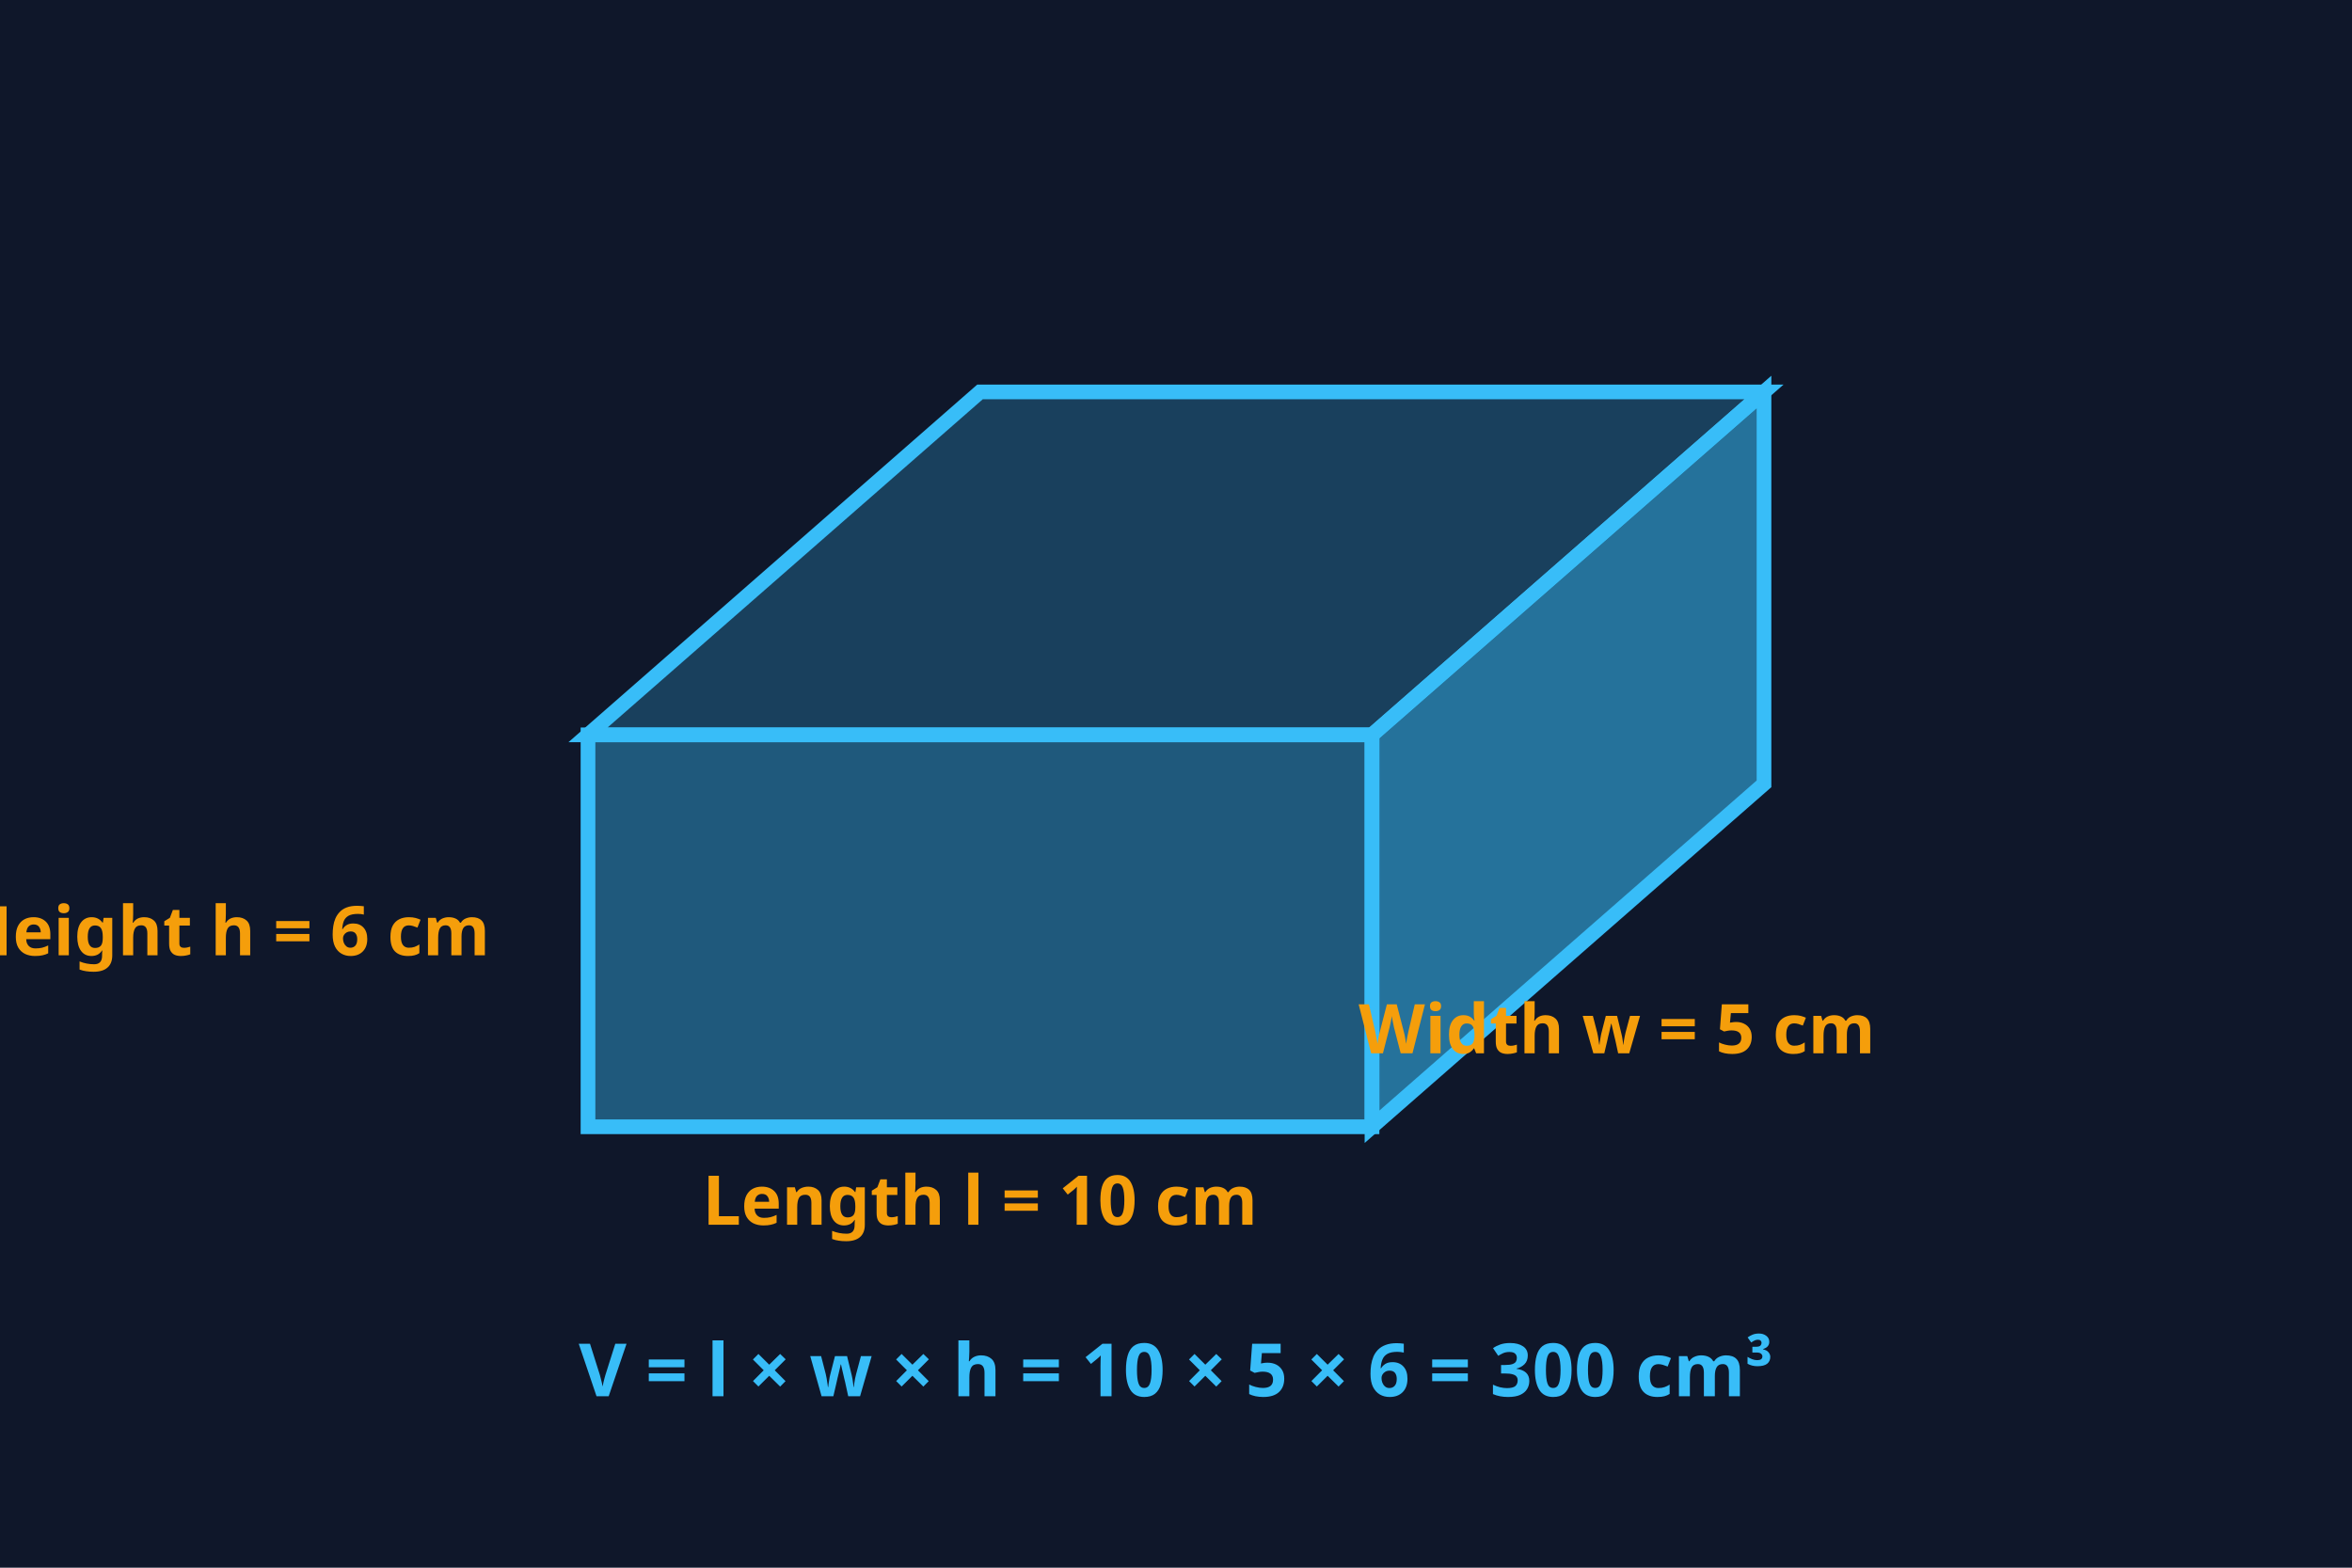
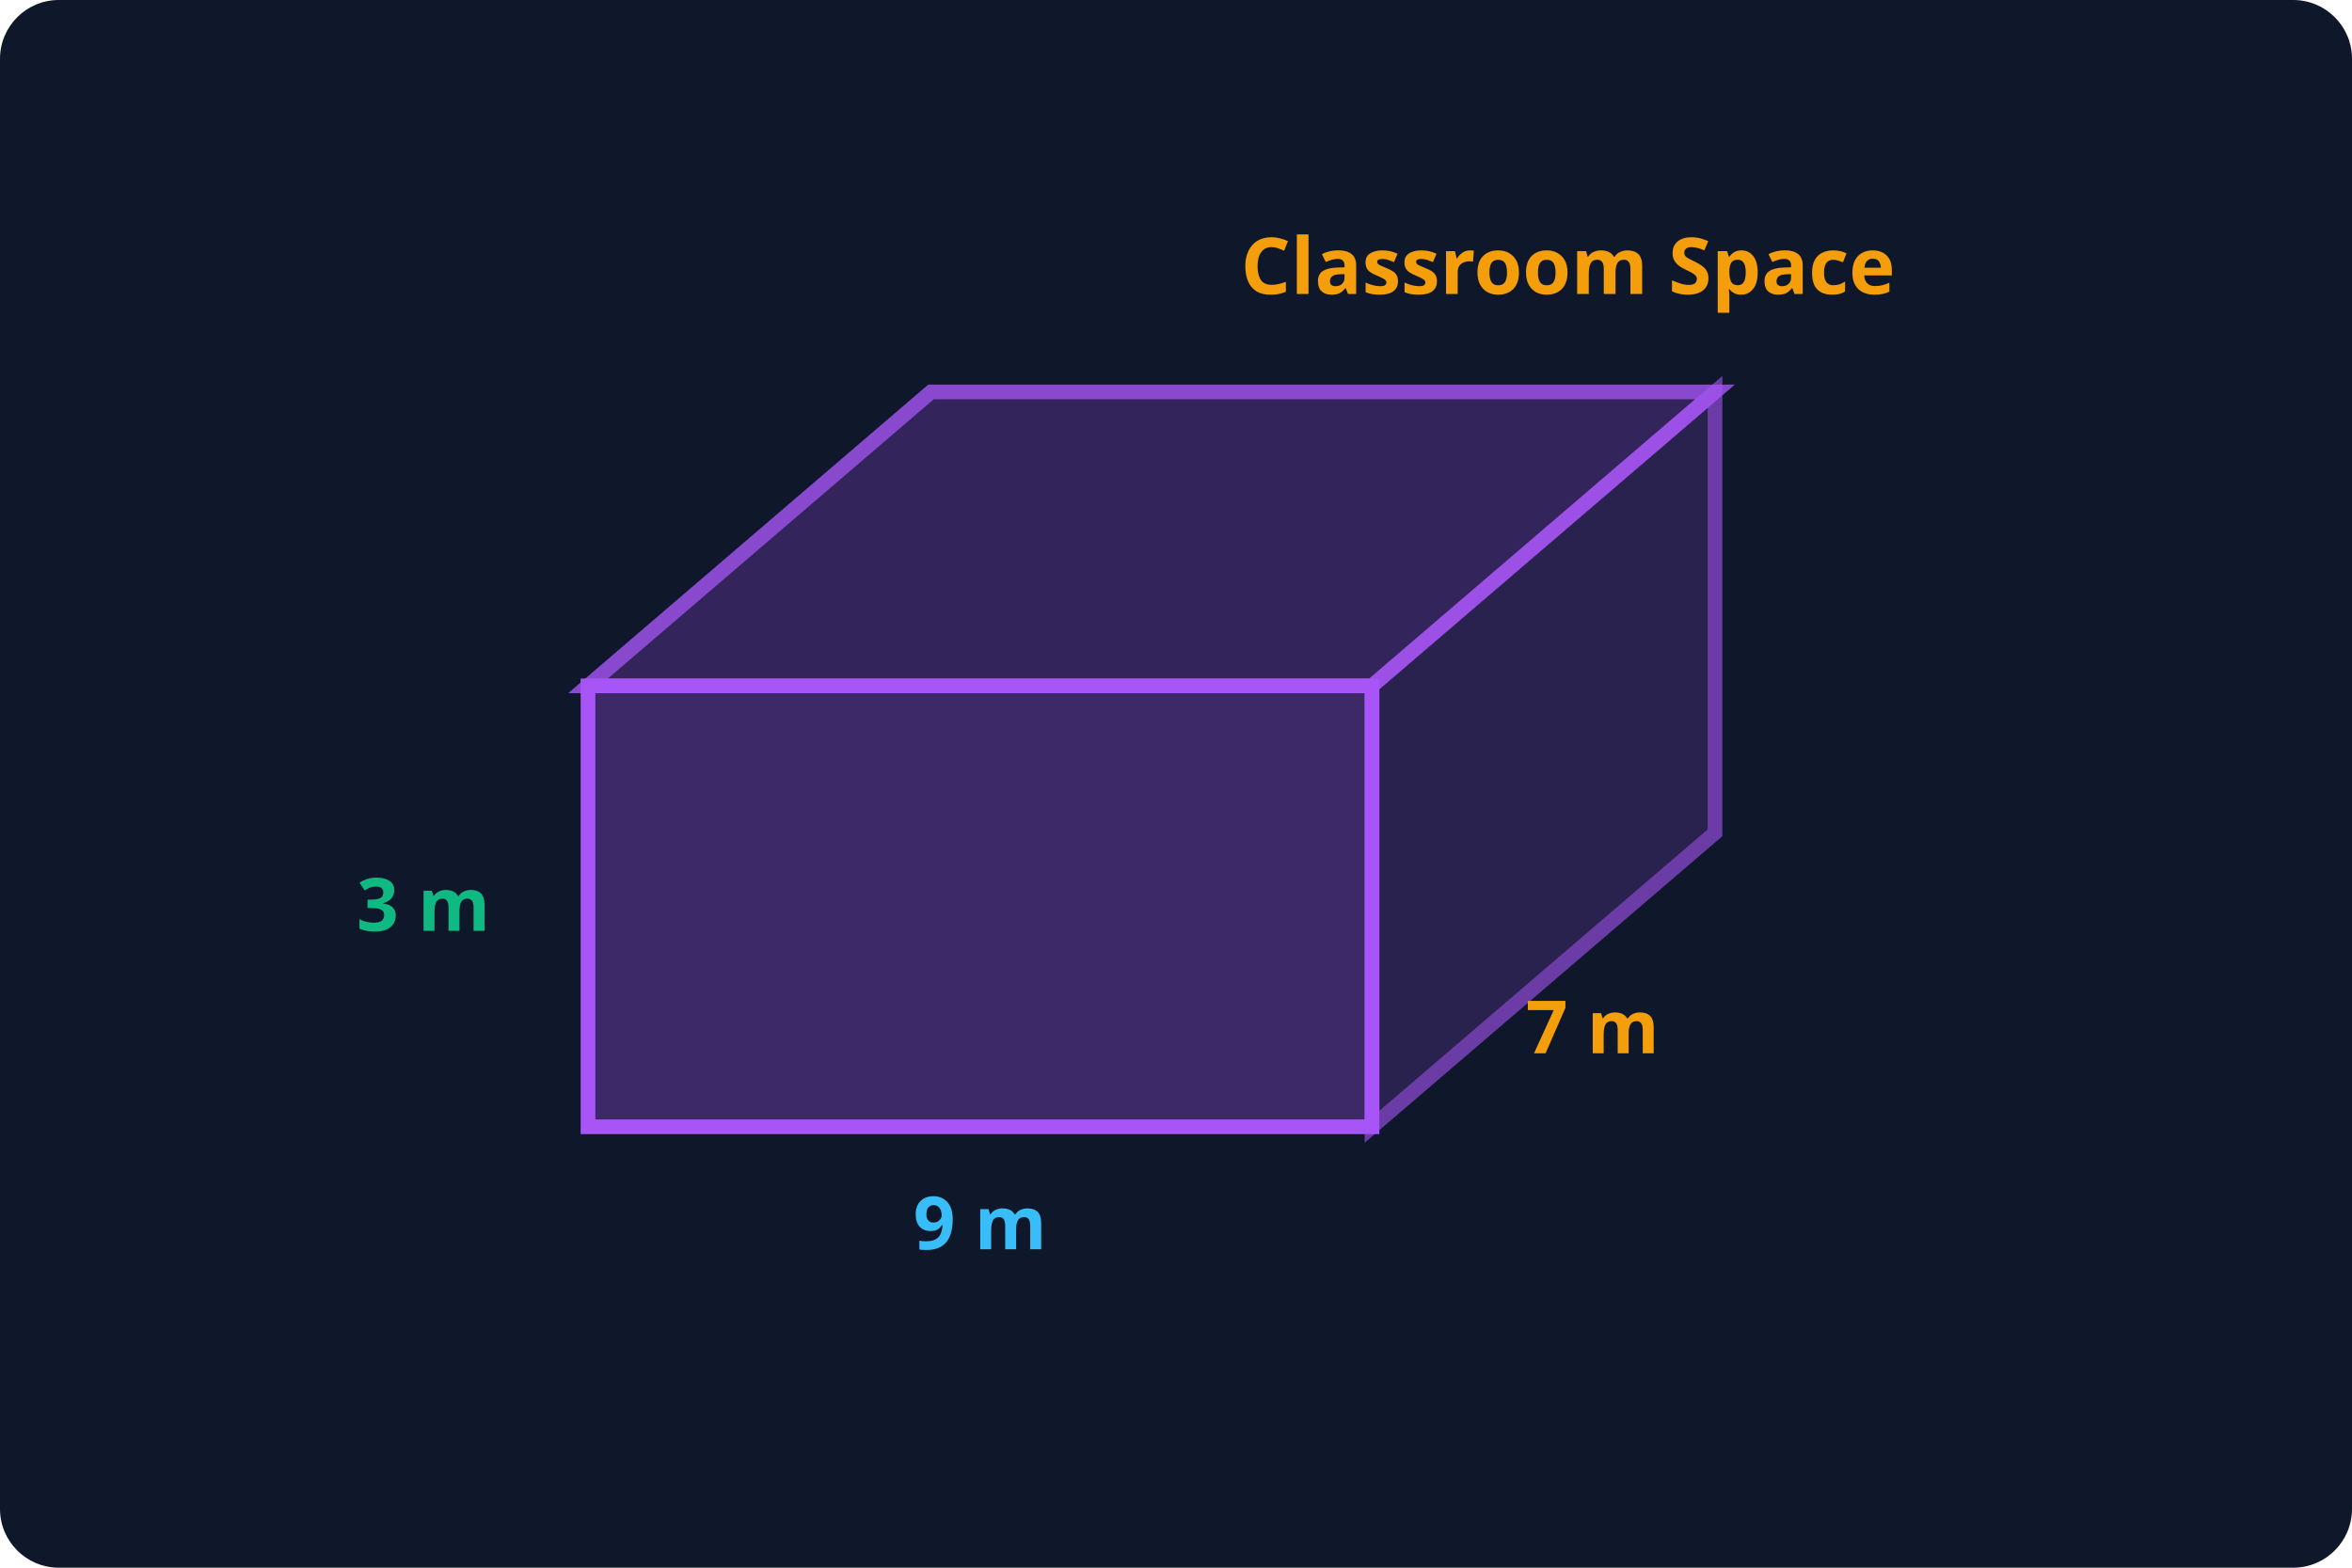
<svg xmlns="http://www.w3.org/2000/svg" width="480" height="320" viewBox="0 0 480 320">
  <defs>
    <marker id="arrow" viewBox="0 0 10 10" refX="5" refY="5" markerWidth="6" markerHeight="6" orient="auto-start-reverse">
      <path d="M 0 0 L 10 5 L 0 10 z" fill="#f59e0b" />
    </marker>
  </defs>
-   <rect width="100%" height="100%" fill="#0f172a" />
-   <g transform="translate(100, 30)">
-     <polygon points="20,120 180,120 180,200 20,200" fill="rgba(56, 189, 248, 0.4)" stroke="#38bdf8" stroke-width="3" />
-     <polygon points="20,120 100,50 260,50 180,120" fill="rgba(56, 189, 248, 0.25)" stroke="#38bdf8" stroke-width="3" />
-     <polygon points="180,120 260,50 260,130 180,200" fill="rgba(56, 189, 248, 0.55)" stroke="#38bdf8" stroke-width="3" />
-     <text x="100" y="220" text-anchor="middle" font-family="sans-serif" font-size="14" fill="#f59e0b" font-weight="bold">Length l = 10 cm</text>
-     <text x="230" y="185" text-anchor="middle" font-family="sans-serif" font-size="14" fill="#f59e0b" font-weight="bold">Width w = 5 cm</text>
-     <text x="0" y="165" text-anchor="end" font-family="sans-serif" font-size="14" fill="#f59e0b" font-weight="bold">Height h = 6 cm</text>
-     <text x="140" y="255" text-anchor="middle" font-family="sans-serif" font-size="15" fill="#38bdf8" font-weight="bold">V = l × w × h = 10 × 5 × 6 = 300 cm³</text>
+   <rect width="100%" height="100%" fill="#0f172a" rx="12" />
+   <g transform="translate(80, 30)">
+     <text x="240" y="30" text-anchor="middle" font-family="sans-serif" font-size="16" fill="#f59e0b" font-weight="bold">Classroom Space</text>
+     <polygon points="40,110 200,110 200,200 40,200" fill="rgba(168, 85, 247, 0.3)" stroke="#a855f7" stroke-width="3" />
+     <polygon points="40,110 110,50 270,50 200,110" fill="rgba(168, 85, 247, 0.3)" stroke="#a855f7" stroke-width="3" opacity="0.8" />
+     <polygon points="200,110 270,50 270,140 200,200" fill="rgba(168, 85, 247, 0.3)" stroke="#a855f7" stroke-width="3" opacity="0.6" />
+     <text x="120" y="225" text-anchor="middle" font-family="sans-serif" font-size="15" fill="#38bdf8" font-weight="bold">9 m</text>
+     <text x="245" y="185" text-anchor="middle" font-family="sans-serif" font-size="15" fill="#f59e0b" font-weight="bold">7 m</text>
+     <text x="20" y="160" text-anchor="end" font-family="sans-serif" font-size="15" fill="#10b981" font-weight="bold">3 m</text>
  </g>
</svg>
